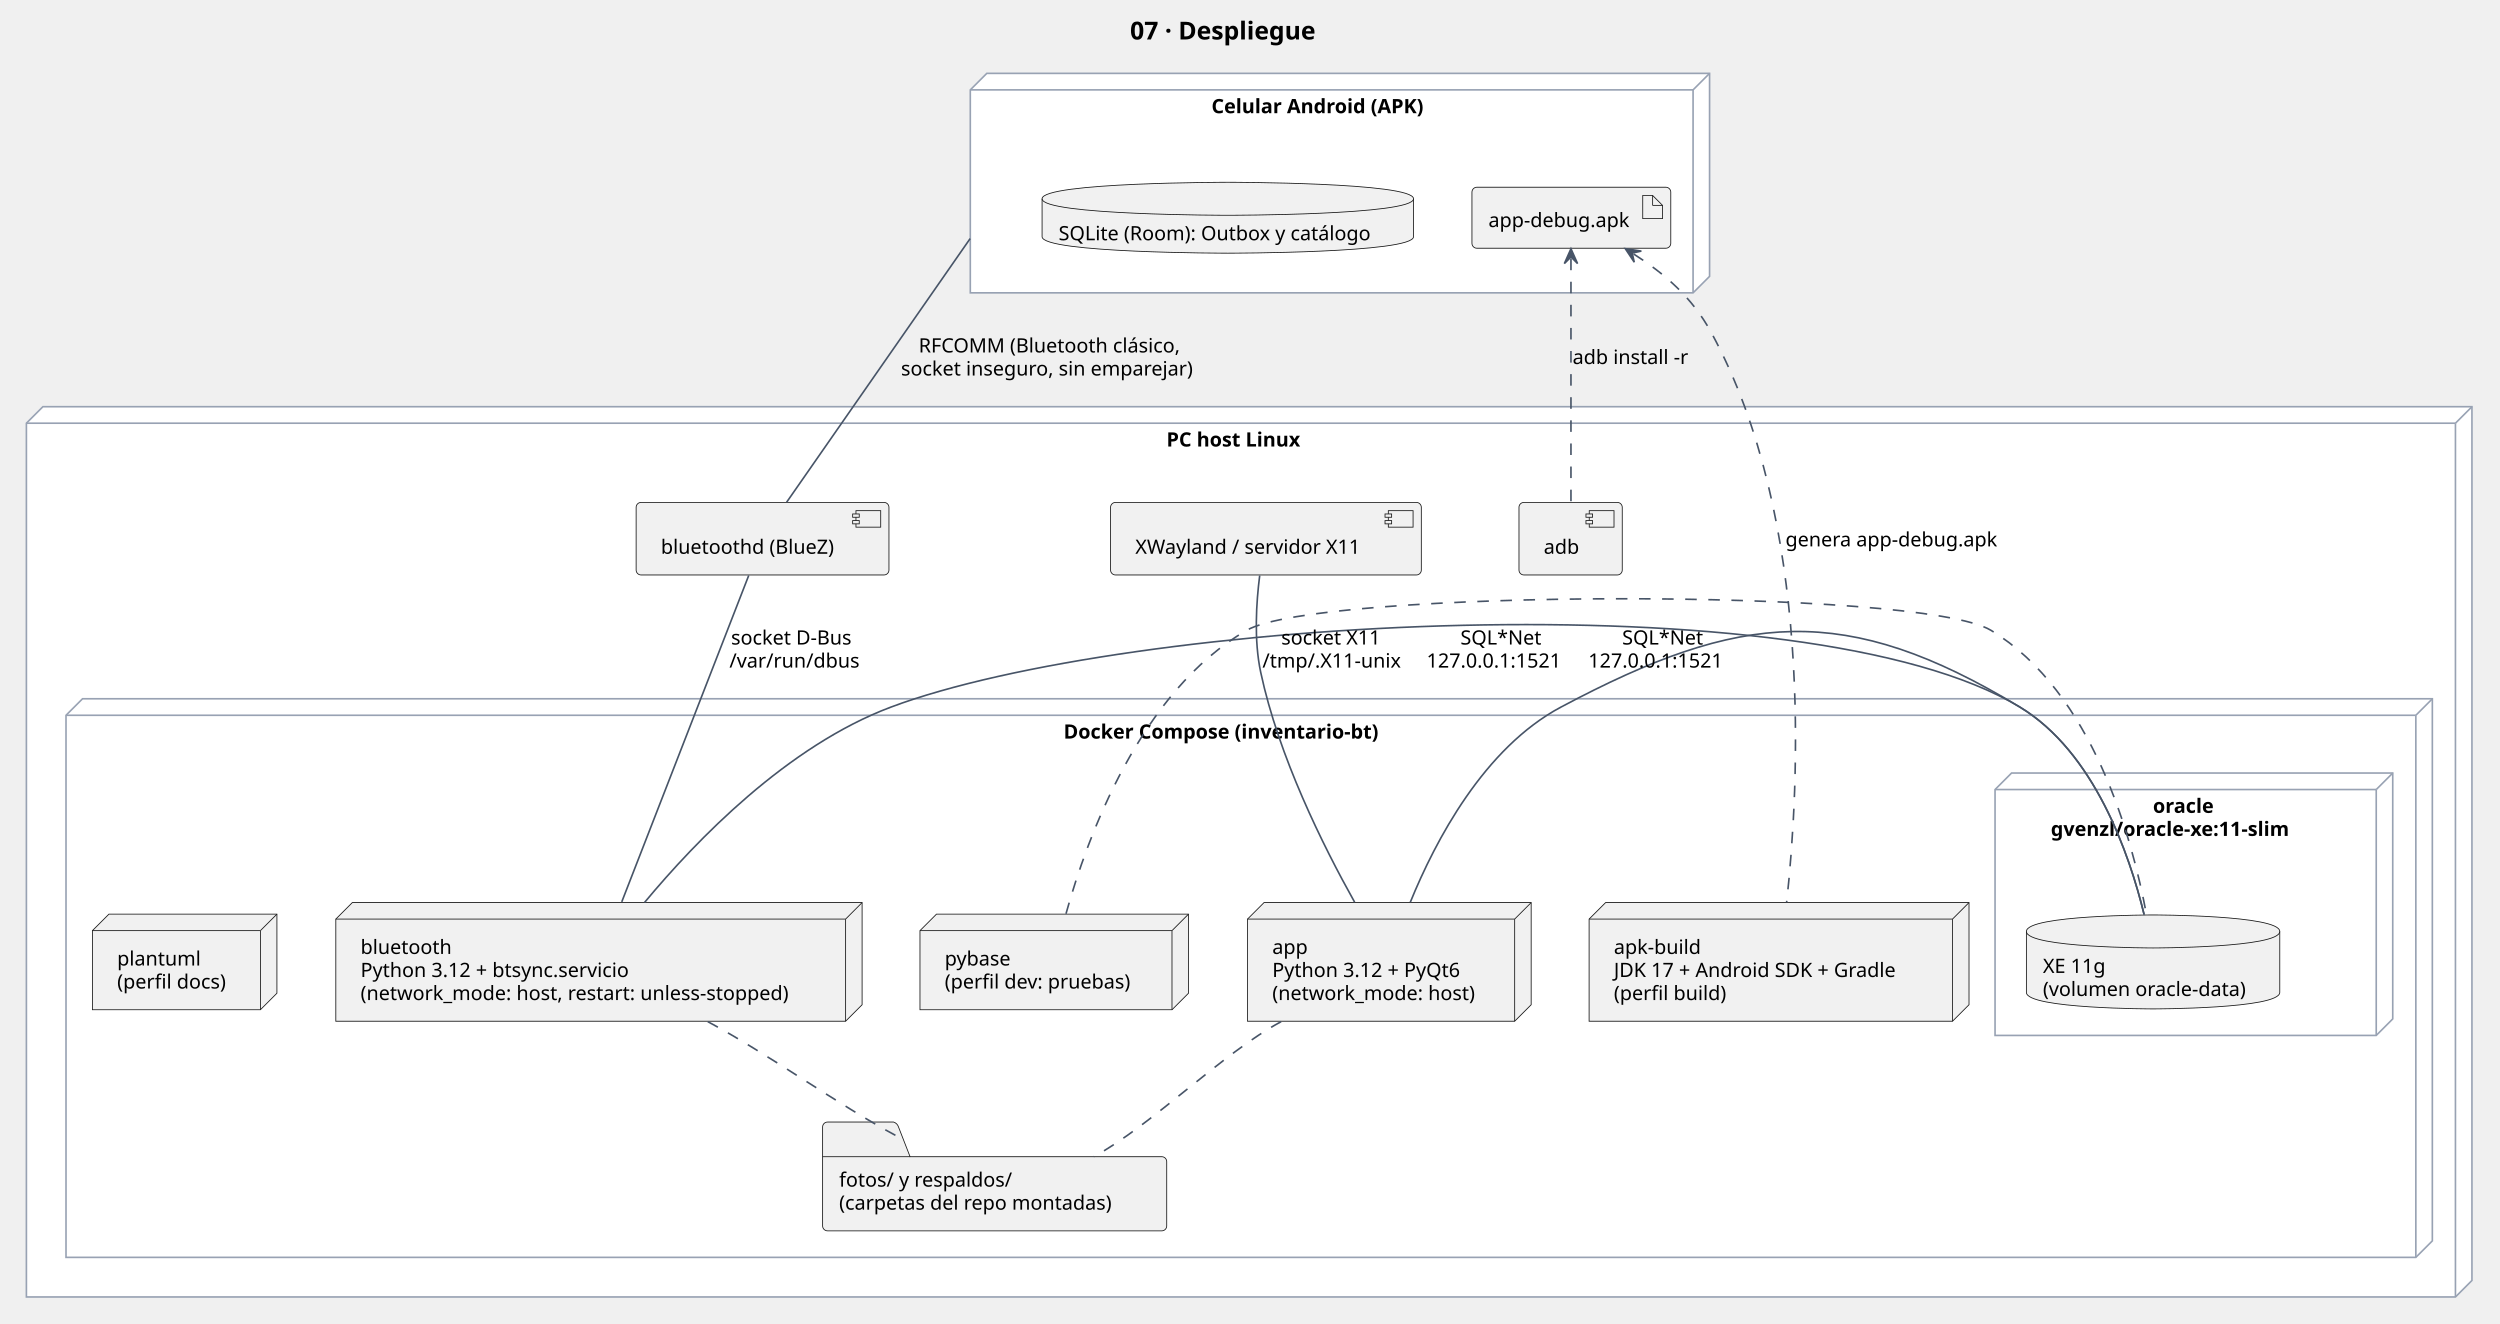
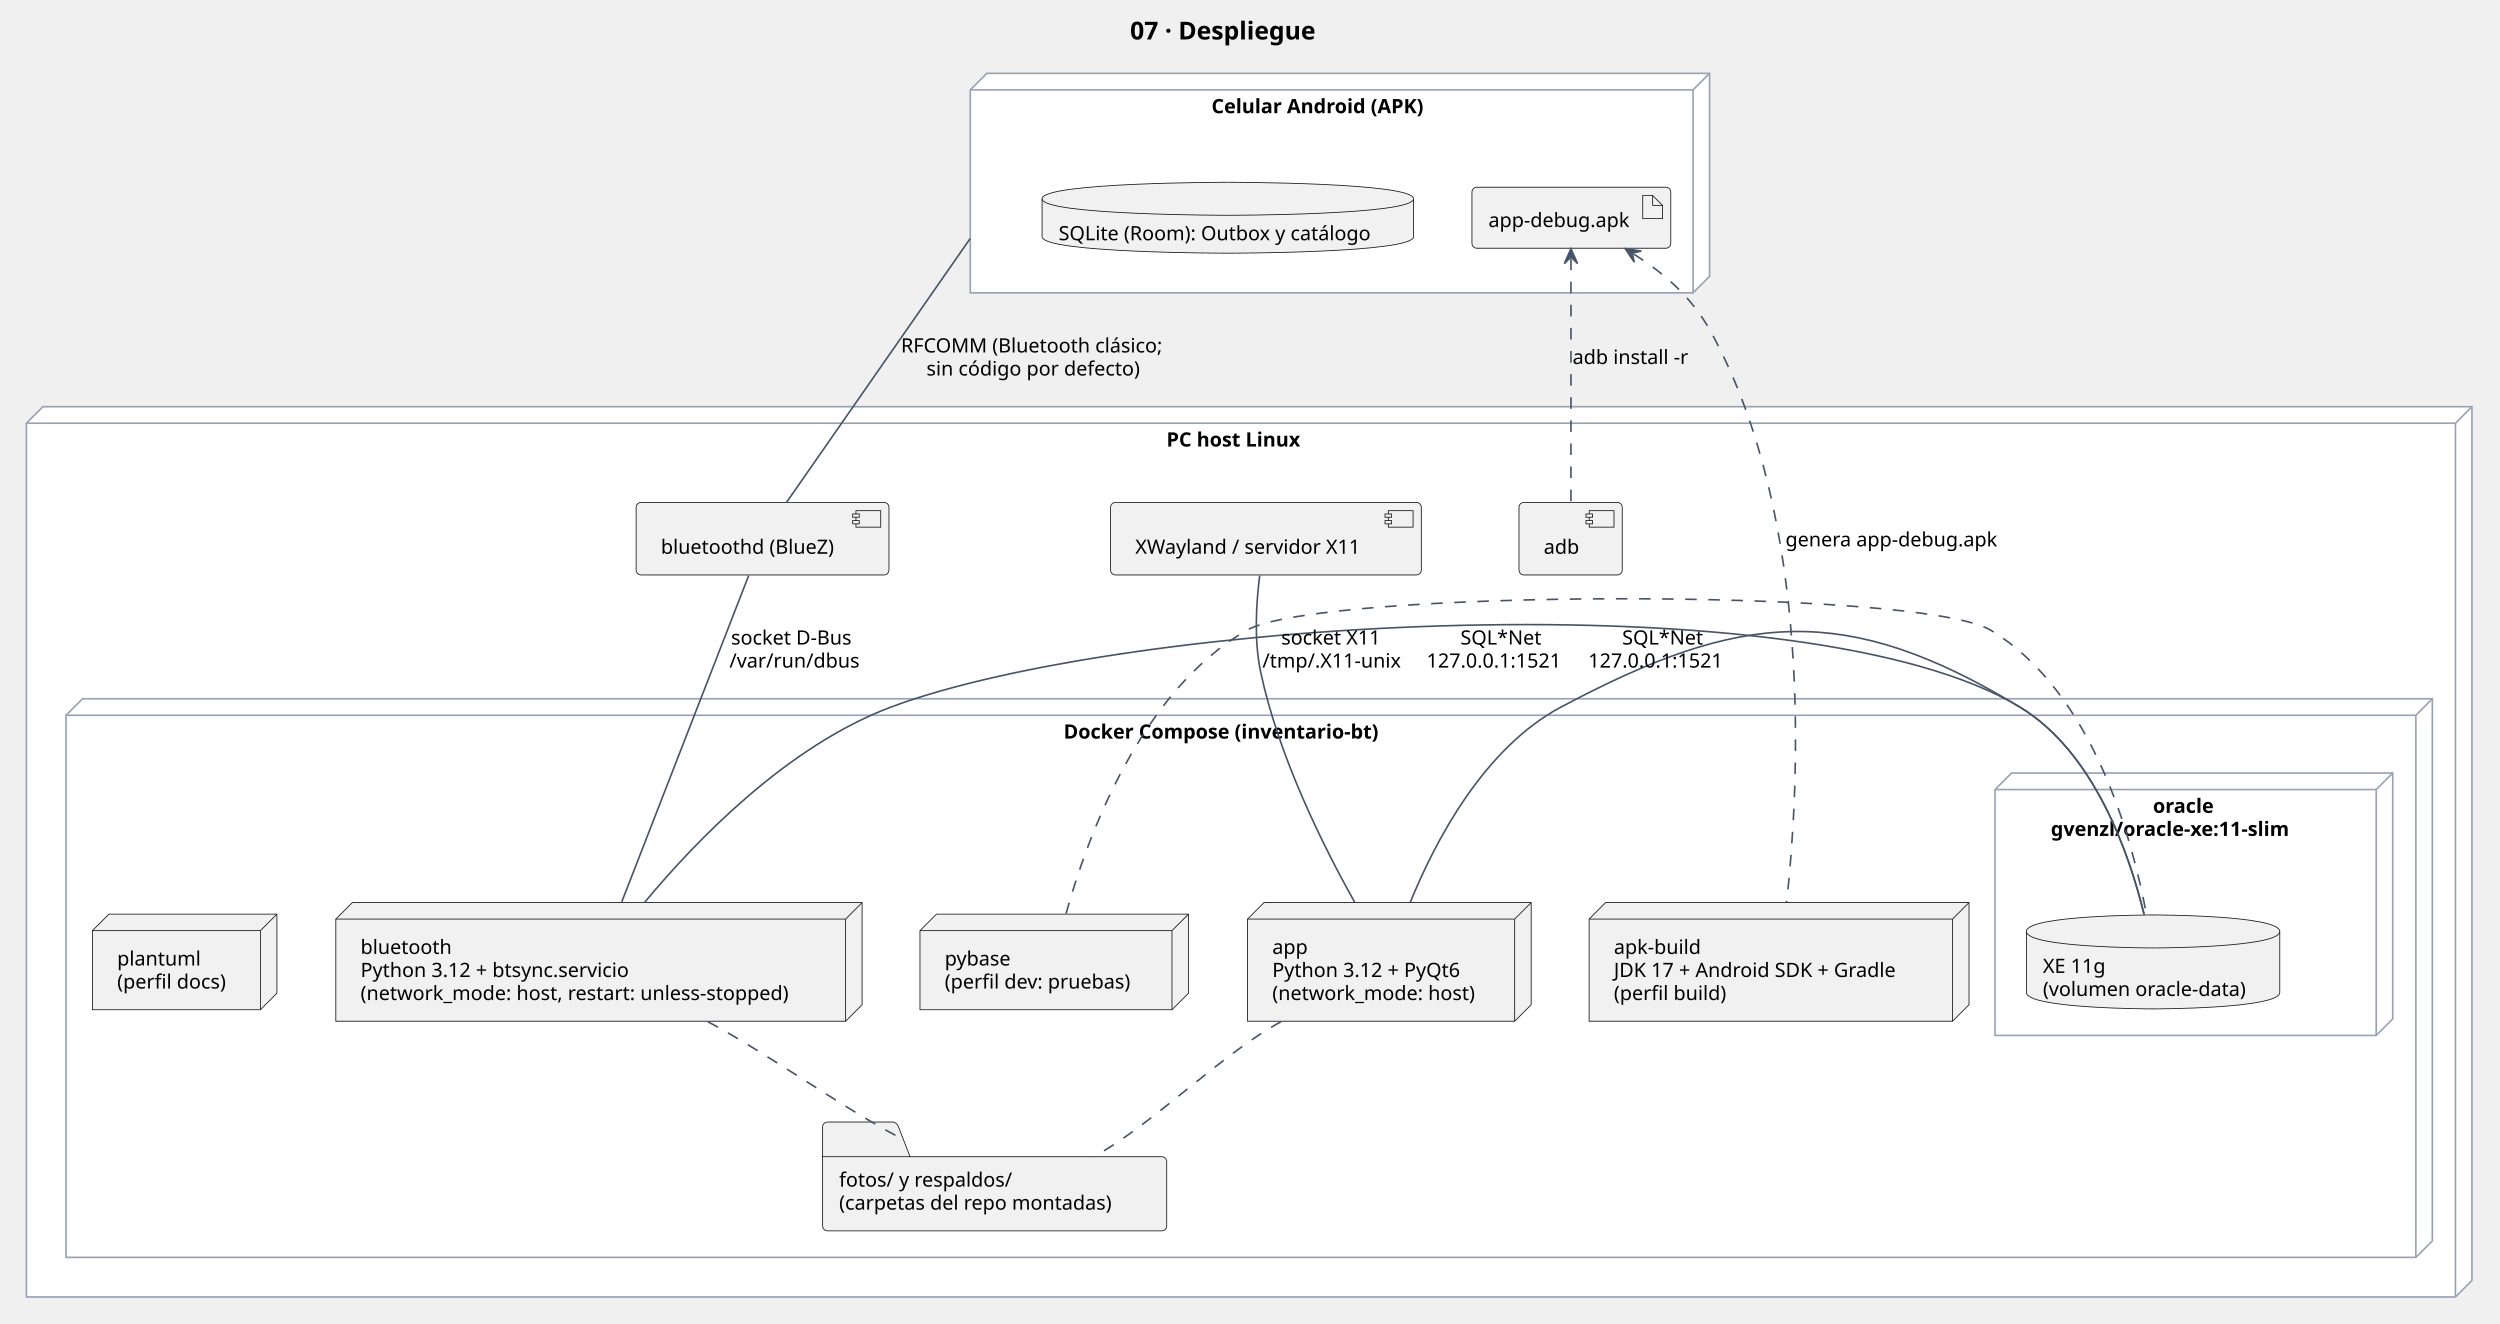
<svg xmlns="http://www.w3.org/2000/svg" contentStyleType="text/css" height="802px" preserveAspectRatio="none" style="width:1515px;height:802px;background:#FFFFFF;" version="1.1" viewBox="0 0 1515 802" width="1515px" zoomAndPan="magnify">
  <defs />
  <g>
    <text fill="#000000" font-family="sans-serif" font-size="15" font-weight="bold" lengthAdjust="spacing" textLength="131.352" x="684.824" y="23.923">07 · Despliegue</text>
    <g id="cluster_cel">
      <polygon fill="#FFFFFF" points="588,54.461,598,44.461,1036,44.461,1036,167.461,1026,177.461,588,177.461,588,54.461" style="stroke:#98A2B3;stroke-width:1.0;" />
      <line style="stroke:#98A2B3;stroke-width:1.0;" x1="1026" x2="1036" y1="54.461" y2="44.461" />
      <line style="stroke:#98A2B3;stroke-width:1.0;" x1="588" x2="1026" y1="54.461" y2="54.461" />
      <line style="stroke:#98A2B3;stroke-width:1.0;" x1="1026" x2="1026" y1="54.461" y2="177.461" />
      <text fill="#000000" font-family="sans-serif" font-size="12" font-weight="bold" lengthAdjust="spacing" textLength="147.721" x="734.14" y="68.6">Celular Android (APK)</text>
    </g>
    <g id="cluster_pc">
      <polygon fill="#FFFFFF" points="16,256.461,26,246.461,1498,246.461,1498,775.961,1488,785.961,16,785.961,16,256.461" style="stroke:#98A2B3;stroke-width:1.0;" />
      <line style="stroke:#98A2B3;stroke-width:1.0;" x1="1488" x2="1498" y1="256.461" y2="246.461" />
      <line style="stroke:#98A2B3;stroke-width:1.0;" x1="16" x2="1488" y1="256.461" y2="256.461" />
      <line style="stroke:#98A2B3;stroke-width:1.0;" x1="1488" x2="1488" y1="256.461" y2="785.961" />
      <text fill="#000000" font-family="sans-serif" font-size="12" font-weight="bold" lengthAdjust="spacing" textLength="92.209" x="706.895" y="270.6">PC host Linux</text>
    </g>
    <g id="cluster_dk">
      <polygon fill="#FFFFFF" points="40,433.461,50,423.461,1474,423.461,1474,751.961,1464,761.961,40,761.961,40,433.461" style="stroke:#98A2B3;stroke-width:1.0;" />
      <line style="stroke:#98A2B3;stroke-width:1.0;" x1="1464" x2="1474" y1="433.461" y2="423.461" />
      <line style="stroke:#98A2B3;stroke-width:1.0;" x1="40" x2="1464" y1="433.461" y2="433.461" />
      <line style="stroke:#98A2B3;stroke-width:1.0;" x1="1464" x2="1464" y1="433.461" y2="761.961" />
      <text fill="#000000" font-family="sans-serif" font-size="12" font-weight="bold" lengthAdjust="spacing" textLength="216.926" x="644.537" y="447.6">Docker Compose (inventario-bt)</text>
    </g>
    <g id="cluster_c_ora">
      <polygon fill="#FFFFFF" points="1209,478.461,1219,468.461,1450,468.461,1450,617.461,1440,627.461,1209,627.461,1209,478.461" style="stroke:#98A2B3;stroke-width:1.0;" />
      <line style="stroke:#98A2B3;stroke-width:1.0;" x1="1440" x2="1450" y1="478.461" y2="468.461" />
      <line style="stroke:#98A2B3;stroke-width:1.0;" x1="1209" x2="1440" y1="478.461" y2="478.461" />
      <line style="stroke:#98A2B3;stroke-width:1.0;" x1="1440" x2="1440" y1="478.461" y2="627.461" />
      <text fill="#000000" font-family="sans-serif" font-size="12" font-weight="bold" lengthAdjust="spacing" textLength="41.625" x="1304.688" y="492.6">oracle</text>
      <text fill="#000000" font-family="sans-serif" font-size="12" font-weight="bold" lengthAdjust="spacing" textLength="165.41" x="1242.795" y="506.568">gvenzl/oracle-xe:11-slim</text>
    </g>
    <g id="elem_apk">
      <rect fill="#F1F1F1" height="36.969" rx="3" ry="3" style="stroke:#181818;stroke-width:0.5;" width="120.492" x="892" y="113.461" />
      <polygon fill="#F1F1F1" points="995.492,118.461,995.492,132.461,1007.492,132.461,1007.492,124.461,1001.492,118.461,995.492,118.461" style="stroke:#181818;stroke-width:0.5;" />
      <line style="stroke:#181818;stroke-width:0.5;" x1="1001.492" x2="1001.492" y1="118.461" y2="124.461" />
      <line style="stroke:#181818;stroke-width:0.5;" x1="1007.492" x2="1001.492" y1="124.461" y2="124.461" />
      <text fill="#000000" font-family="sans-serif" font-size="12" lengthAdjust="spacing" textLength="90.492" x="902" y="137.6">app-debug.apk</text>
    </g>
    <g id="elem_sqlite">
      <path d="M631.5,120.461 C631.5,110.461 744.054,110.461 744.054,110.461 C744.054,110.461 856.607,110.461 856.607,120.461 L856.607,143.43 C856.607,153.43 744.054,153.43 744.054,153.43 C744.054,153.43 631.5,153.43 631.5,143.43 L631.5,120.461 " fill="#F1F1F1" style="stroke:#181818;stroke-width:0.5;" />
      <path d="M631.5,120.461 C631.5,130.461 744.054,130.461 744.054,130.461 C744.054,130.461 856.607,130.461 856.607,120.461 " fill="none" style="stroke:#181818;stroke-width:0.5;" />
      <text fill="#000000" font-family="sans-serif" font-size="12" lengthAdjust="spacing" textLength="205.107" x="641.5" y="145.6">SQLite (Room): Outbox y catálogo</text>
    </g>
    <g id="elem_bluez">
      <rect fill="#F1F1F1" height="43.969" rx="3" ry="3" style="stroke:#181818;stroke-width:0.5;" width="153.209" x="385.5" y="304.461" />
      <rect fill="#F1F1F1" height="10" style="stroke:#181818;stroke-width:0.5;" width="15" x="518.709" y="309.461" />
      <rect fill="#F1F1F1" height="2" style="stroke:#181818;stroke-width:0.5;" width="4" x="516.709" y="311.461" />
      <rect fill="#F1F1F1" height="2" style="stroke:#181818;stroke-width:0.5;" width="4" x="516.709" y="315.461" />
      <text fill="#000000" font-family="sans-serif" font-size="12" lengthAdjust="spacing" textLength="113.209" x="400.5" y="335.6">bluetoothd (BlueZ)</text>
    </g>
    <g id="elem_x11">
      <rect fill="#F1F1F1" height="43.969" rx="3" ry="3" style="stroke:#181818;stroke-width:0.5;" width="188.324" x="673" y="304.461" />
      <rect fill="#F1F1F1" height="10" style="stroke:#181818;stroke-width:0.5;" width="15" x="841.324" y="309.461" />
      <rect fill="#F1F1F1" height="2" style="stroke:#181818;stroke-width:0.5;" width="4" x="839.324" y="311.461" />
      <rect fill="#F1F1F1" height="2" style="stroke:#181818;stroke-width:0.5;" width="4" x="839.324" y="315.461" />
      <text fill="#000000" font-family="sans-serif" font-size="12" lengthAdjust="spacing" textLength="148.324" x="688" y="335.6">XWayland / servidor X11</text>
    </g>
    <g id="elem_adb">
      <rect fill="#F1F1F1" height="43.969" rx="3" ry="3" style="stroke:#181818;stroke-width:0.5;" width="62.588" x="920.5" y="304.461" />
      <rect fill="#F1F1F1" height="10" style="stroke:#181818;stroke-width:0.5;" width="15" x="963.088" y="309.461" />
      <rect fill="#F1F1F1" height="2" style="stroke:#181818;stroke-width:0.5;" width="4" x="961.088" y="311.461" />
      <rect fill="#F1F1F1" height="2" style="stroke:#181818;stroke-width:0.5;" width="4" x="961.088" y="315.461" />
      <text fill="#000000" font-family="sans-serif" font-size="12" lengthAdjust="spacing" textLength="22.588" x="935.5" y="335.6">adb</text>
    </g>
    <g id="elem_c_app">
      <polygon fill="#F1F1F1" points="756,556.961,766,546.961,927.889,546.961,927.889,608.867,917.889,618.867,756,618.867,756,556.961" style="stroke:#181818;stroke-width:0.5;" />
      <line style="stroke:#181818;stroke-width:0.5;" x1="917.889" x2="927.889" y1="556.961" y2="546.961" />
      <line style="stroke:#181818;stroke-width:0.5;" x1="756" x2="917.889" y1="556.961" y2="556.961" />
      <line style="stroke:#181818;stroke-width:0.5;" x1="917.889" x2="917.889" y1="556.961" y2="618.867" />
      <text fill="#000000" font-family="sans-serif" font-size="12" lengthAdjust="spacing" textLength="22.588" x="771" y="578.1">app</text>
      <text fill="#000000" font-family="sans-serif" font-size="12" lengthAdjust="spacing" textLength="125.936" x="771" y="592.068">Python 3.12 + PyQt6</text>
      <text fill="#000000" font-family="sans-serif" font-size="12" lengthAdjust="spacing" textLength="131.889" x="771" y="606.037">(network_mode: host)</text>
    </g>
    <g id="elem_c_bt">
      <polygon fill="#F1F1F1" points="203.5,556.961,213.5,546.961,522.436,546.961,522.436,608.867,512.436,618.867,203.5,618.867,203.5,556.961" style="stroke:#181818;stroke-width:0.5;" />
      <line style="stroke:#181818;stroke-width:0.5;" x1="512.436" x2="522.436" y1="556.961" y2="546.961" />
      <line style="stroke:#181818;stroke-width:0.5;" x1="203.5" x2="512.436" y1="556.961" y2="556.961" />
      <line style="stroke:#181818;stroke-width:0.5;" x1="512.436" x2="512.436" y1="556.961" y2="618.867" />
      <text fill="#000000" font-family="sans-serif" font-size="12" lengthAdjust="spacing" textLength="57.639" x="218.5" y="578.1">bluetooth</text>
      <text fill="#000000" font-family="sans-serif" font-size="12" lengthAdjust="spacing" textLength="179.783" x="218.5" y="592.068">Python 3.12 + btsync.servicio</text>
      <text fill="#000000" font-family="sans-serif" font-size="12" lengthAdjust="spacing" textLength="278.935" x="218.5" y="606.037">(network_mode: host, restart: unless-stopped)</text>
    </g>
    <g id="elem_carpetas">
      <path d="M501.5,679.961 L541.5,679.961 A4.5,4.5 0 0 1 544.5,682.961 L551.5,700.961 L704.029,700.961 A3,3 0 0 1 707.029,703.961 L707.029,742.898 A3,3 0 0 1 704.029,745.898 L501.5,745.898 A3,3 0 0 1 498.5,742.898 L498.5,682.961 A3,3 0 0 1 501.5,679.961 " fill="#F1F1F1" style="stroke:#181818;stroke-width:0.5;" />
      <line style="stroke:#181818;stroke-width:0.5;" x1="498.5" x2="551.5" y1="700.961" y2="700.961" />
      <text fill="#000000" font-family="sans-serif" font-size="12" lengthAdjust="spacing" textLength="110.766" x="508.5" y="719.1">fotos/ y respaldos/</text>
      <text fill="#000000" font-family="sans-serif" font-size="12" lengthAdjust="spacing" textLength="178.529" x="508.5" y="733.068">(carpetas del repo montadas)</text>
    </g>
    <g id="elem_c_apk">
      <polygon fill="#F1F1F1" points="963,556.961,973,546.961,1193.219,546.961,1193.219,608.867,1183.219,618.867,963,618.867,963,556.961" style="stroke:#181818;stroke-width:0.5;" />
      <line style="stroke:#181818;stroke-width:0.5;" x1="1183.219" x2="1193.219" y1="556.961" y2="546.961" />
      <line style="stroke:#181818;stroke-width:0.5;" x1="963" x2="1183.219" y1="556.961" y2="556.961" />
      <line style="stroke:#181818;stroke-width:0.5;" x1="1183.219" x2="1183.219" y1="556.961" y2="618.867" />
      <text fill="#000000" font-family="sans-serif" font-size="12" lengthAdjust="spacing" textLength="55.758" x="978" y="578.1">apk-build</text>
      <text fill="#000000" font-family="sans-serif" font-size="12" lengthAdjust="spacing" textLength="190.219" x="978" y="592.068">JDK 17 + Android SDK + Gradle</text>
      <text fill="#000000" font-family="sans-serif" font-size="12" lengthAdjust="spacing" textLength="73.512" x="978" y="606.037">(perfil build)</text>
    </g>
    <g id="elem_c_py">
      <polygon fill="#F1F1F1" points="557.5,563.961,567.5,553.961,720.225,553.961,720.225,601.898,710.225,611.898,557.5,611.898,557.5,563.961" style="stroke:#181818;stroke-width:0.5;" />
      <line style="stroke:#181818;stroke-width:0.5;" x1="710.225" x2="720.225" y1="563.961" y2="553.961" />
      <line style="stroke:#181818;stroke-width:0.5;" x1="557.5" x2="710.225" y1="563.961" y2="563.961" />
      <line style="stroke:#181818;stroke-width:0.5;" x1="710.225" x2="710.225" y1="563.961" y2="611.898" />
      <text fill="#000000" font-family="sans-serif" font-size="12" lengthAdjust="spacing" textLength="43.324" x="572.5" y="585.1">pybase</text>
      <text fill="#000000" font-family="sans-serif" font-size="12" lengthAdjust="spacing" textLength="122.725" x="572.5" y="599.068">(perfil dev: pruebas)</text>
    </g>
    <g id="elem_c_uml">
      <polygon fill="#F1F1F1" points="56,563.961,66,553.961,167.812,553.961,167.812,601.898,157.812,611.898,56,611.898,56,563.961" style="stroke:#181818;stroke-width:0.5;" />
      <line style="stroke:#181818;stroke-width:0.5;" x1="157.812" x2="167.812" y1="563.961" y2="553.961" />
      <line style="stroke:#181818;stroke-width:0.5;" x1="56" x2="157.812" y1="563.961" y2="563.961" />
      <line style="stroke:#181818;stroke-width:0.5;" x1="157.812" x2="157.812" y1="563.961" y2="611.898" />
      <text fill="#000000" font-family="sans-serif" font-size="12" lengthAdjust="spacing" textLength="53.244" x="71" y="585.1">plantuml</text>
      <text fill="#000000" font-family="sans-serif" font-size="12" lengthAdjust="spacing" textLength="71.812" x="71" y="599.068">(perfil docs)</text>
    </g>
    <g id="elem_xe">
      <path d="M1228,564.461 C1228,554.461 1304.771,554.461 1304.771,554.461 C1304.771,554.461 1381.541,554.461 1381.541,564.461 L1381.541,601.398 C1381.541,611.398 1304.771,611.398 1304.771,611.398 C1304.771,611.398 1228,611.398 1228,601.398 L1228,564.461 " fill="#F1F1F1" style="stroke:#181818;stroke-width:0.5;" />
      <path d="M1228,564.461 C1228,574.461 1304.771,574.461 1304.771,574.461 C1304.771,574.461 1381.541,574.461 1381.541,564.461 " fill="none" style="stroke:#181818;stroke-width:0.5;" />
      <text fill="#000000" font-family="sans-serif" font-size="12" lengthAdjust="spacing" textLength="42.504" x="1238" y="589.6">XE 11g</text>
      <text fill="#000000" font-family="sans-serif" font-size="12" lengthAdjust="spacing" textLength="133.541" x="1238" y="603.568">(volumen oracle-data)</text>
    </g>
    <g id="link_cel_bluez">
      <path d="M587.913,144.576 C587.498,145.171 587.07,145.786 586.628,146.421 C584.861,148.96 582.879,151.807 580.713,154.919 C572.05,167.365 560.444,184.038 547.874,202.097 C522.732,238.216 493.73,279.881 476.68,304.371 " fill="none" id="cel-bluez" style="stroke:#475467;stroke-width:1.0;" />
-       <text fill="#000000" font-family="sans-serif" font-size="12" lengthAdjust="spacing" textLength="168.961" x="556.726" y="213.6">RFCOMM (Bluetooth clásico,</text>
-       <text fill="#000000" font-family="sans-serif" font-size="12" lengthAdjust="spacing" textLength="190.412" x="546" y="227.568">socket inseguro, sin emparejar)</text>
+       <text fill="#000000" font-family="sans-serif" font-size="12" lengthAdjust="spacing" textLength="169.19" x="546" y="213.6">RFCOMM (Bluetooth clásico;</text>
+       <text fill="#000000" font-family="sans-serif" font-size="12" lengthAdjust="spacing" textLength="138.31" x="561.439" y="227.568">sin código por defecto)</text>
    </g>
    <g id="link_bluez_c_bt">
      <path d="M453.73,348.721 C436.72,392.451 397.67,492.841 376.78,546.551 " fill="none" id="bluez-c_bt" style="stroke:#475467;stroke-width:1.0;" />
      <text fill="#000000" font-family="sans-serif" font-size="12" lengthAdjust="spacing" textLength="78.703" x="443.025" y="390.6">socket D-Bus</text>
      <text fill="#000000" font-family="sans-serif" font-size="12" lengthAdjust="spacing" textLength="80.754" x="442" y="404.568">/var/run/dbus</text>
    </g>
    <g id="link_c_bt_xe">
      <path d="M390.59,546.891 C422.01,509.101 477.18,452.021 540,428.461 C682.32,375.081 1093.94,349.801 1224,428.461 C1269.22,455.811 1290.43,517.661 1299.35,554.271 " fill="none" id="c_bt-xe" style="stroke:#475467;stroke-width:1.0;" />
      <text fill="#000000" font-family="sans-serif" font-size="12" lengthAdjust="spacing" textLength="50.812" x="885.011" y="390.6">SQL*Net</text>
      <text fill="#000000" font-family="sans-serif" font-size="12" lengthAdjust="spacing" textLength="91.834" x="864.5" y="404.568">127.0.0.1:1521</text>
    </g>
    <g id="link_c_bt_carpetas">
      <path d="M428.9,619.111 C464.56,638.131 508.29,669.701 543,688.211 " fill="none" id="c_bt-carpetas" style="stroke:#475467;stroke-width:1.0;stroke-dasharray:7.0,7.0;" />
    </g>
    <g id="link_c_app_carpetas">
      <path d="M776.38,619.111 C740.86,638.131 697.32,682.451 662.75,700.961 " fill="none" id="c_app-carpetas" style="stroke:#475467;stroke-width:1.0;stroke-dasharray:7.0,7.0;" />
    </g>
    <g id="link_x11_c_app">
      <path d="M763.38,348.761 C761.3,365.021 759.82,387.891 764,407.461 C774.87,458.411 801.74,512.501 820.9,546.711 " fill="none" id="x11-c_app" style="stroke:#475467;stroke-width:1.0;" />
      <text fill="#000000" font-family="sans-serif" font-size="12" lengthAdjust="spacing" textLength="66.533" x="776.423" y="390.6">socket X11</text>
      <text fill="#000000" font-family="sans-serif" font-size="12" lengthAdjust="spacing" textLength="89.379" x="765" y="404.568">/tmp/.X11-unix</text>
    </g>
    <g id="link_c_app_xe">
      <path d="M854.64,546.751 C869.85,509.431 899.33,453.301 946,428.461 C1055.07,370.401 1118.28,364.521 1224,428.461 C1269.22,455.811 1290.43,517.661 1299.35,554.271 " fill="none" id="c_app-xe" style="stroke:#475467;stroke-width:1.0;" />
      <text fill="#000000" font-family="sans-serif" font-size="12" lengthAdjust="spacing" textLength="50.812" x="983.011" y="390.6">SQL*Net</text>
      <text fill="#000000" font-family="sans-serif" font-size="12" lengthAdjust="spacing" textLength="91.834" x="962.5" y="404.568">127.0.0.1:1521</text>
    </g>
    <g id="link_c_py_xe">
      <path d="M645.99,553.751 C658.8,507.591 690.85,419.211 755.5,381.961 C798.92,356.941 1163.64,355.991 1206.5,381.961 C1268.15,419.311 1292.18,508.071 1300.73,554.121 " fill="none" id="c_py-xe" style="stroke:#475467;stroke-width:1.0;stroke-dasharray:7.0,7.0;" />
    </g>
    <g id="link_apk_adb">
      <path d="M952,156.721 C952,192.281 952,266.051 952,304.261 " fill="none" id="apk-backto-adb" style="stroke:#475467;stroke-width:1.0;stroke-dasharray:7.0,7.0;" />
      <polygon fill="#475467" points="952,150.721,948,159.721,952,155.721,956,159.721,952,150.721" style="stroke:#475467;stroke-width:1.0;" />
      <text fill="#000000" font-family="sans-serif" font-size="12" lengthAdjust="spacing" textLength="75.398" x="953" y="220.6">adb install -r</text>
    </g>
    <g id="link_apk_c_apk">
      <path d="M989.979,153.916 C1008.519,165.736 1025.19,179.841 1037,201.461 C1099.1,315.171 1090.39,476.421 1082.7,546.811 " fill="none" id="apk-backto-c_apk" style="stroke:#475467;stroke-width:1.0;stroke-dasharray:7.0,7.0;" />
      <polygon fill="#475467" points="984.92,150.691,990.359,158.902,989.136,153.379,994.659,152.156,984.92,150.691" style="stroke:#475467;stroke-width:1.0;" />
      <text fill="#000000" font-family="sans-serif" font-size="12" lengthAdjust="spacing" textLength="136.582" x="1082" y="331.1">genera app-debug.apk</text>
    </g>
  </g>
</svg>
